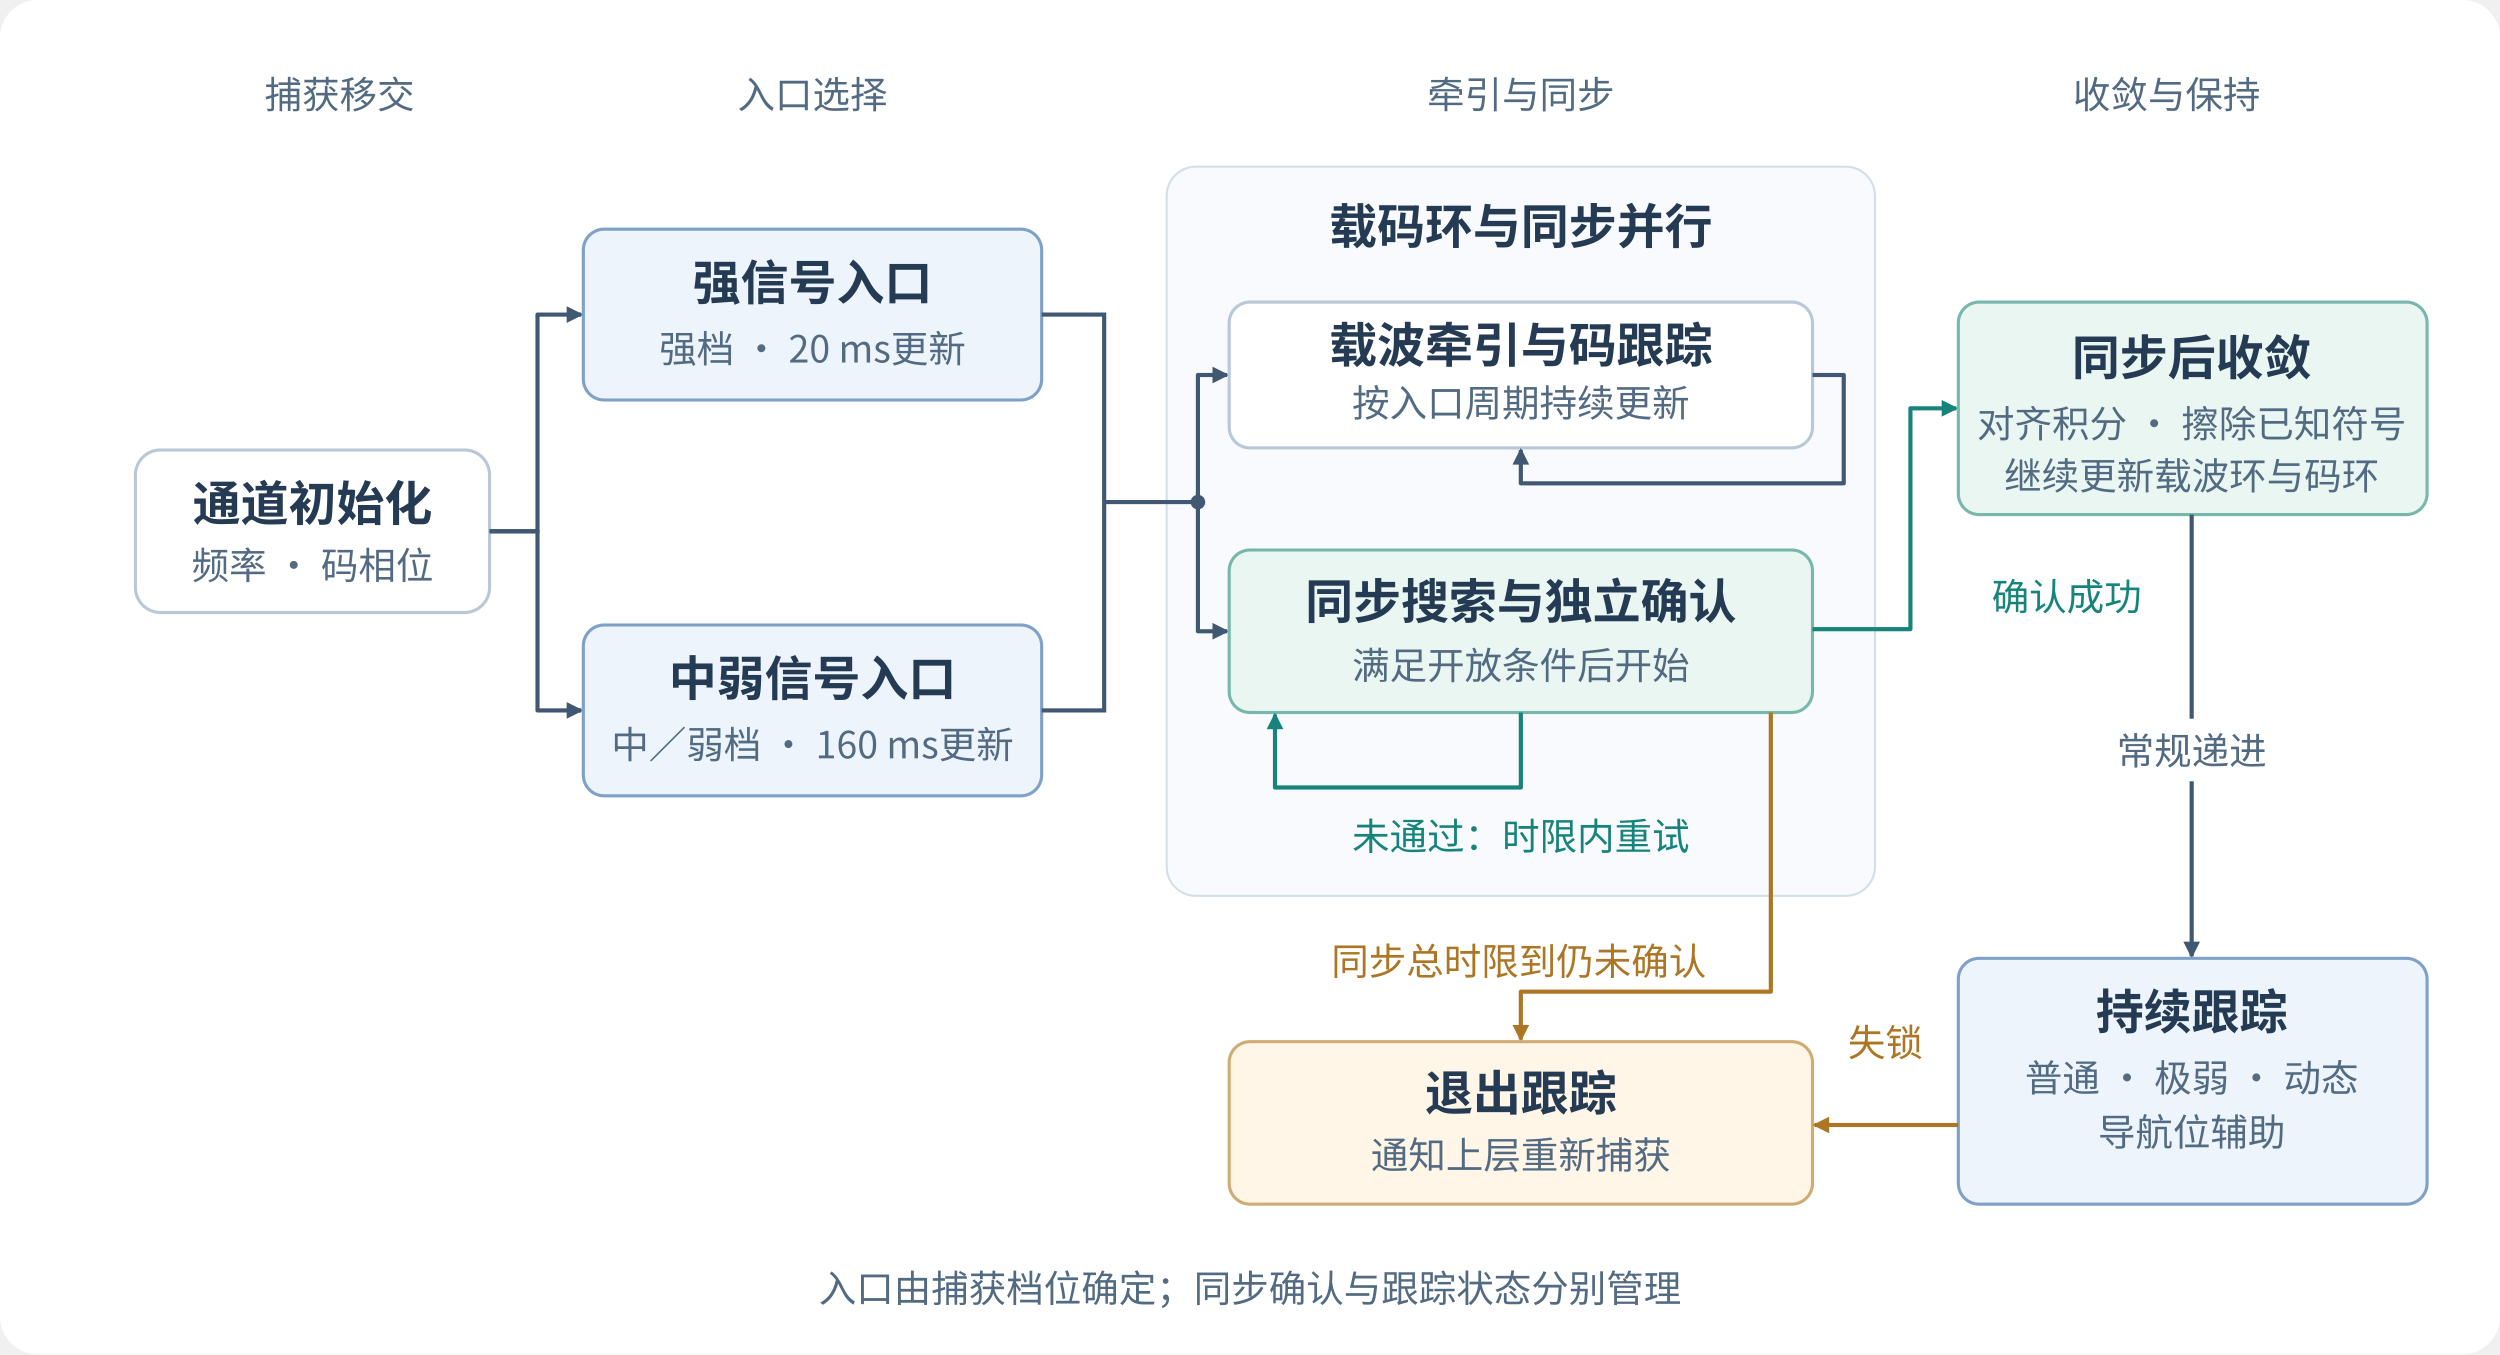
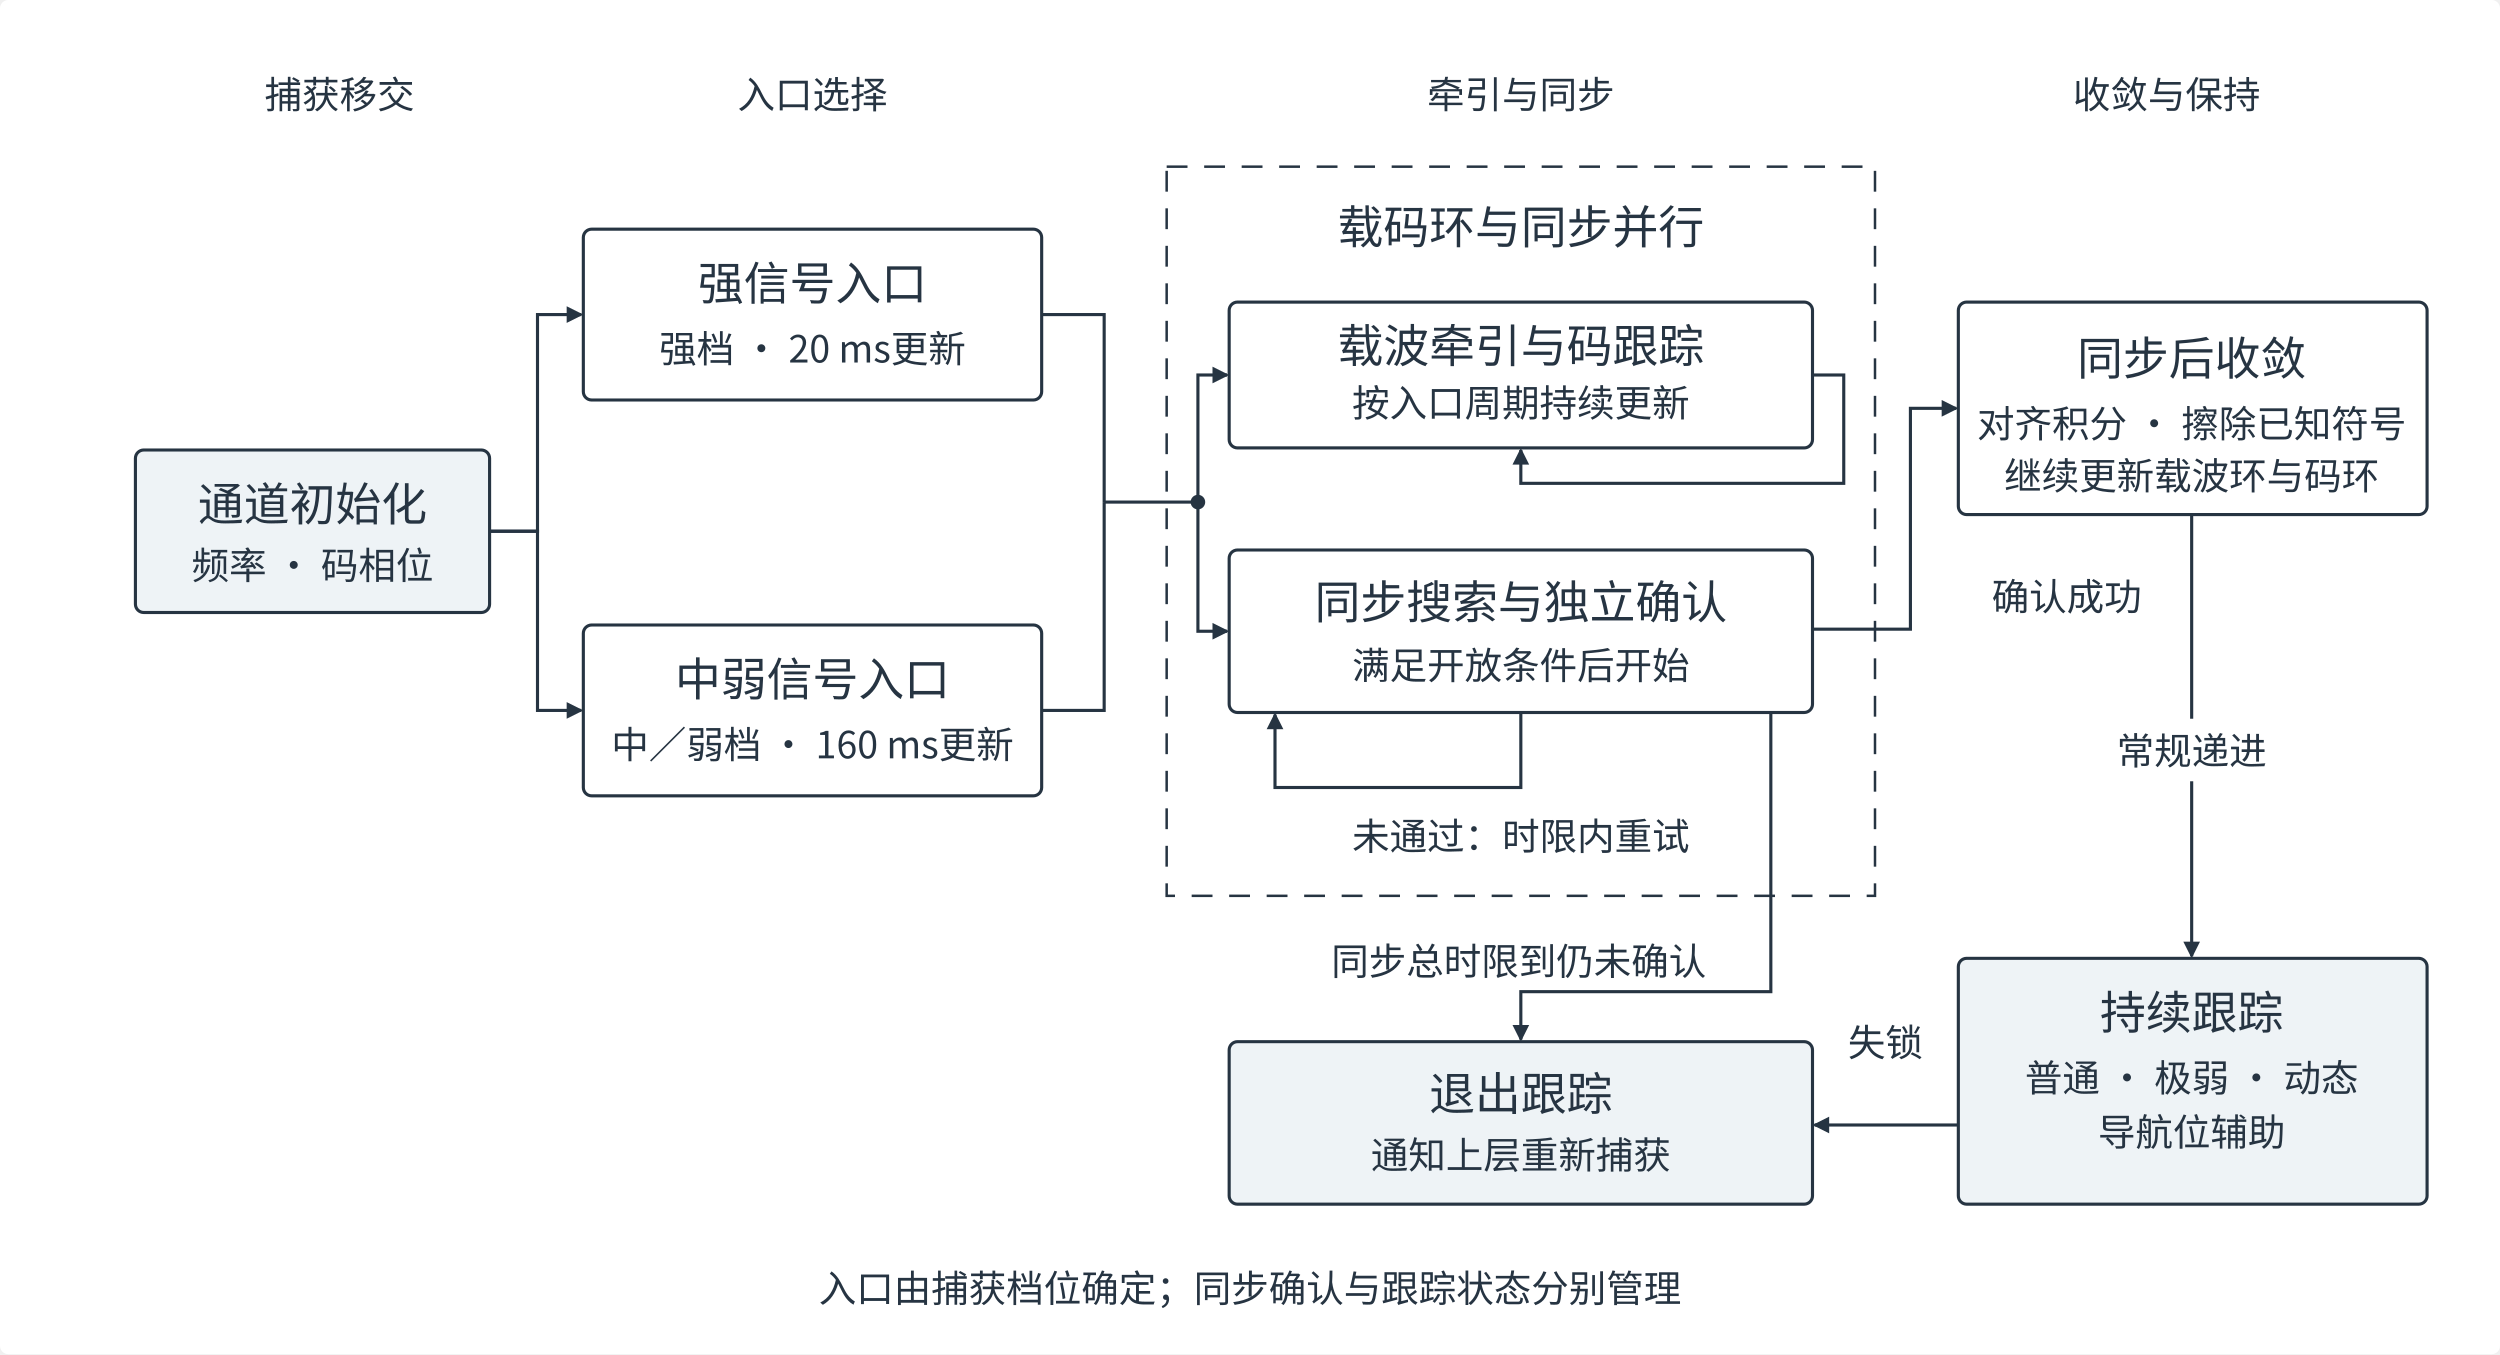
<svg xmlns="http://www.w3.org/2000/svg" width="1200" height="650" viewBox="0 0 1200 650" role="img" aria-labelledby="title desc">
  <defs>
    <marker id="arrow" markerWidth="8" markerHeight="8" refX="7" refY="4" orient="auto" markerUnits="userSpaceOnUse">
-       <path d="M0 0L8 4L0 8Z" fill="#405872" />
-     </marker>
-     <marker id="tealArrow" markerWidth="8" markerHeight="8" refX="7" refY="4" orient="auto" markerUnits="userSpaceOnUse">
-       <path d="M0 0L8 4L0 8Z" fill="#16847B" />
-     </marker>
-     <marker id="amberArrow" markerWidth="8" markerHeight="8" refX="7" refY="4" orient="auto" markerUnits="userSpaceOnUse">
-       <path d="M0 0L8 4L0 8Z" fill="#AC7624" />
+       <path d="M0 0L8 4L0 8Z" fill="#263442" />
    </marker>
  </defs>
  <style>
-     text { font-family: "Noto Sans CJK SC", "Microsoft YaHei", sans-serif; fill: #243B53; text-anchor: middle; }
-     .label { font-size: 23px; font-weight: 600; }
-     .small { font-size: 18px; fill: #536B82; }
-     .box { fill: #FFFFFF; stroke: #B8C8D8; stroke-width: 1.5; }
-     .flow { fill: none; stroke: #405872; stroke-width: 2; stroke-linejoin: round; marker-end: url(#arrow); }
-     .confirm { fill: none; stroke: #16847B; stroke-width: 2; stroke-linejoin: round; marker-end: url(#tealArrow); }
-     .exit { fill: none; stroke: #AC7624; stroke-width: 2; stroke-linejoin: round; marker-end: url(#amberArrow); }
+     text { font-family: "Noto Sans CJK SC", "Microsoft YaHei", sans-serif; fill: #263442; text-anchor: middle; }
+     .label { font-size: 22px; }
+     .small { font-size: 18px; }
+     .tag { font-size: 18px; text-anchor: start; }
+     .box { fill: #FFFFFF; stroke: #263442; stroke-width: 1.5; }
+     .shade { fill: #EEF3F6; stroke: #263442; stroke-width: 1.5; }
+     .region { fill: none; stroke: #263442; stroke-width: 1.2; stroke-dasharray: 10 8; }
+     .flow { fill: none; stroke: #263442; stroke-width: 1.5; marker-end: url(#arrow); }
+     .config { fill: none; stroke: #263442; stroke-width: 1.5; stroke-dasharray: 6 5; marker-end: url(#arrow); }
  </style>
-   <rect width="1200" height="650" rx="18" fill="#FFFFFF" />
+   <rect width="1200" height="650" rx="4" fill="#FFFFFF" />
  <text x="163" y="52" class="small">捕获移交</text>
  <text x="390" y="52" class="small">入口选择</text>
  <text x="730" y="52" class="small">牵引与同步</text>
  <text x="1040" y="52" class="small">收敛与保持</text>
-   <rect x="65" y="216" width="170" height="78" rx="12" class="box" />
+   <rect x="65" y="216" width="170" height="78" rx="4" class="shade" />
  <text x="150" y="250" class="label">通道初始化</text>
  <text x="150" y="278" class="small">频率 · 码相位</text>
  <path d="M235 255H258V151H279" class="flow" />
  <path d="M235 255H258V341H279" class="flow" />
-   <rect x="280" y="110" width="220" height="82" rx="10" fill="#EDF4FC" stroke="#7FA1C8" stroke-width="1.5" />
+   <rect x="280" y="110" width="220" height="82" rx="4" class="box" />
  <text x="390" y="144" class="label">强信号入口</text>
  <text x="390" y="174" class="small">强档 · 20 ms更新</text>
-   <rect x="280" y="300" width="220" height="82" rx="10" fill="#EDF4FC" stroke="#7FA1C8" stroke-width="1.5" />
+   <rect x="280" y="300" width="220" height="82" rx="4" class="box" />
  <text x="390" y="334" class="label">中弱信号入口</text>
  <text x="390" y="364" class="small">中／弱档 · 160 ms更新</text>
-   <path d="M500 151H530V241" fill="none" stroke="#405872" stroke-width="2" />
-   <path d="M500 341H530V241" fill="none" stroke="#405872" stroke-width="2" />
-   <rect x="560" y="80" width="340" height="350" rx="14" fill="#F8FAFD" stroke="#D4DEE8" />
+   <path d="M500 151H530V241" fill="none" stroke="#263442" stroke-width="1.5" />
+   <path d="M500 341H530V241" fill="none" stroke="#263442" stroke-width="1.5" />
+   <rect x="560" y="80" width="340" height="350" class="region" />
  <text x="730" y="117" class="label">载码环与同步并行</text>
  <path d="M530 241H575V180H589" class="flow" />
  <path d="M575 241V303H589" class="flow" />
-   <circle cx="575" cy="241" r="3.5" fill="#405872" />
-   <rect x="590" y="145" width="280" height="70" rx="10" class="box" />
+   <circle cx="575" cy="241" r="3.5" fill="#263442" />
+   <rect x="590" y="145" width="280" height="70" rx="4" class="box" />
  <text x="730" y="174" class="label">载波牵引与码跟踪</text>
  <text x="730" y="200" class="small">按入口周期持续更新</text>
  <path d="M870 180H885V232H730V216" class="flow" />
-   <rect x="590" y="264" width="280" height="78" rx="10" fill="#EAF6F2" stroke="#78B7AC" stroke-width="1.5" />
+   <rect x="590" y="264" width="280" height="78" rx="4" class="box" />
  <text x="730" y="297" class="label">同步搜索与独立确认</text>
  <text x="730" y="326" class="small">满足开放条件后开始</text>
-   <path d="M730 342V378H612V343" class="confirm" />
-   <text x="730" y="408" class="small" style="fill:#16847B">未通过：时限内重试</text>
-   <path d="M870 302H917V196H939" class="confirm" />
-   <text x="992" y="293" class="small" style="fill:#16847B">确认成功</text>
-   <rect x="940" y="145" width="225" height="102" rx="10" fill="#EAF6F2" stroke="#78B7AC" stroke-width="1.5" />
+   <path d="M730 342V378H612V343" class="flow" />
+   <text x="730" y="408" class="small">未通过：时限内重试</text>
+   <path d="M870 302H917V196H939" class="flow" />
+   <text x="992" y="293" class="small">确认成功</text>
+   <rect x="940" y="145" width="225" height="102" rx="4" class="box" />
  <text x="1052" y="180" class="label">同步后收敛</text>
  <text x="1052" y="210" class="small">对齐积分 · 擦除已知符号</text>
  <text x="1052" y="235" class="small">继续更新载波环与码环</text>
  <path d="M1052 247V459" class="flow" />
-   <rect x="1006" y="345" width="94" height="30" rx="6" fill="#FFFFFF" />
+   <rect x="1006" y="345" width="94" height="30" rx="4" fill="#FFFFFF" />
  <text x="1052" y="367" class="small">常规递进</text>
-   <rect x="940" y="460" width="225" height="118" rx="10" fill="#EDF4FC" stroke="#7FA1C8" stroke-width="1.5" />
+   <rect x="940" y="460" width="225" height="118" rx="4" class="shade" />
  <text x="1052" y="494" class="label">持续跟踪</text>
  <text x="1052" y="524" class="small">普通 · 极弱 · 动态</text>
  <text x="1052" y="550" class="small">导航位辅助</text>
-   <path d="M850 342V476H730V499" class="exit" />
-   <text x="729" y="468" class="small" style="fill:#AC7624">同步总时限到仍未确认</text>
-   <rect x="590" y="500" width="280" height="78" rx="10" fill="#FFF6E8" stroke="#CFAC73" stroke-width="1.5" />
+   <path d="M850 342V476H730V499" class="flow" />
+   <text x="729" y="468" class="small">同步总时限到仍未确认</text>
+   <rect x="590" y="500" width="280" height="78" rx="4" class="shade" />
  <text x="730" y="533" class="label">退出跟踪</text>
  <text x="730" y="561" class="small">通知上层重新捕获</text>
-   <path d="M940 540H871" class="exit" />
-   <text x="905" y="507" class="small" style="fill:#AC7624">失锁</text>
+   <path d="M940 540H871" class="flow" />
+   <text x="905" y="507" class="small">失锁</text>
  <text x="600" y="625" class="small">入口由捕获档位确定；同步确认与跟踪状态分别管理</text>
</svg>
